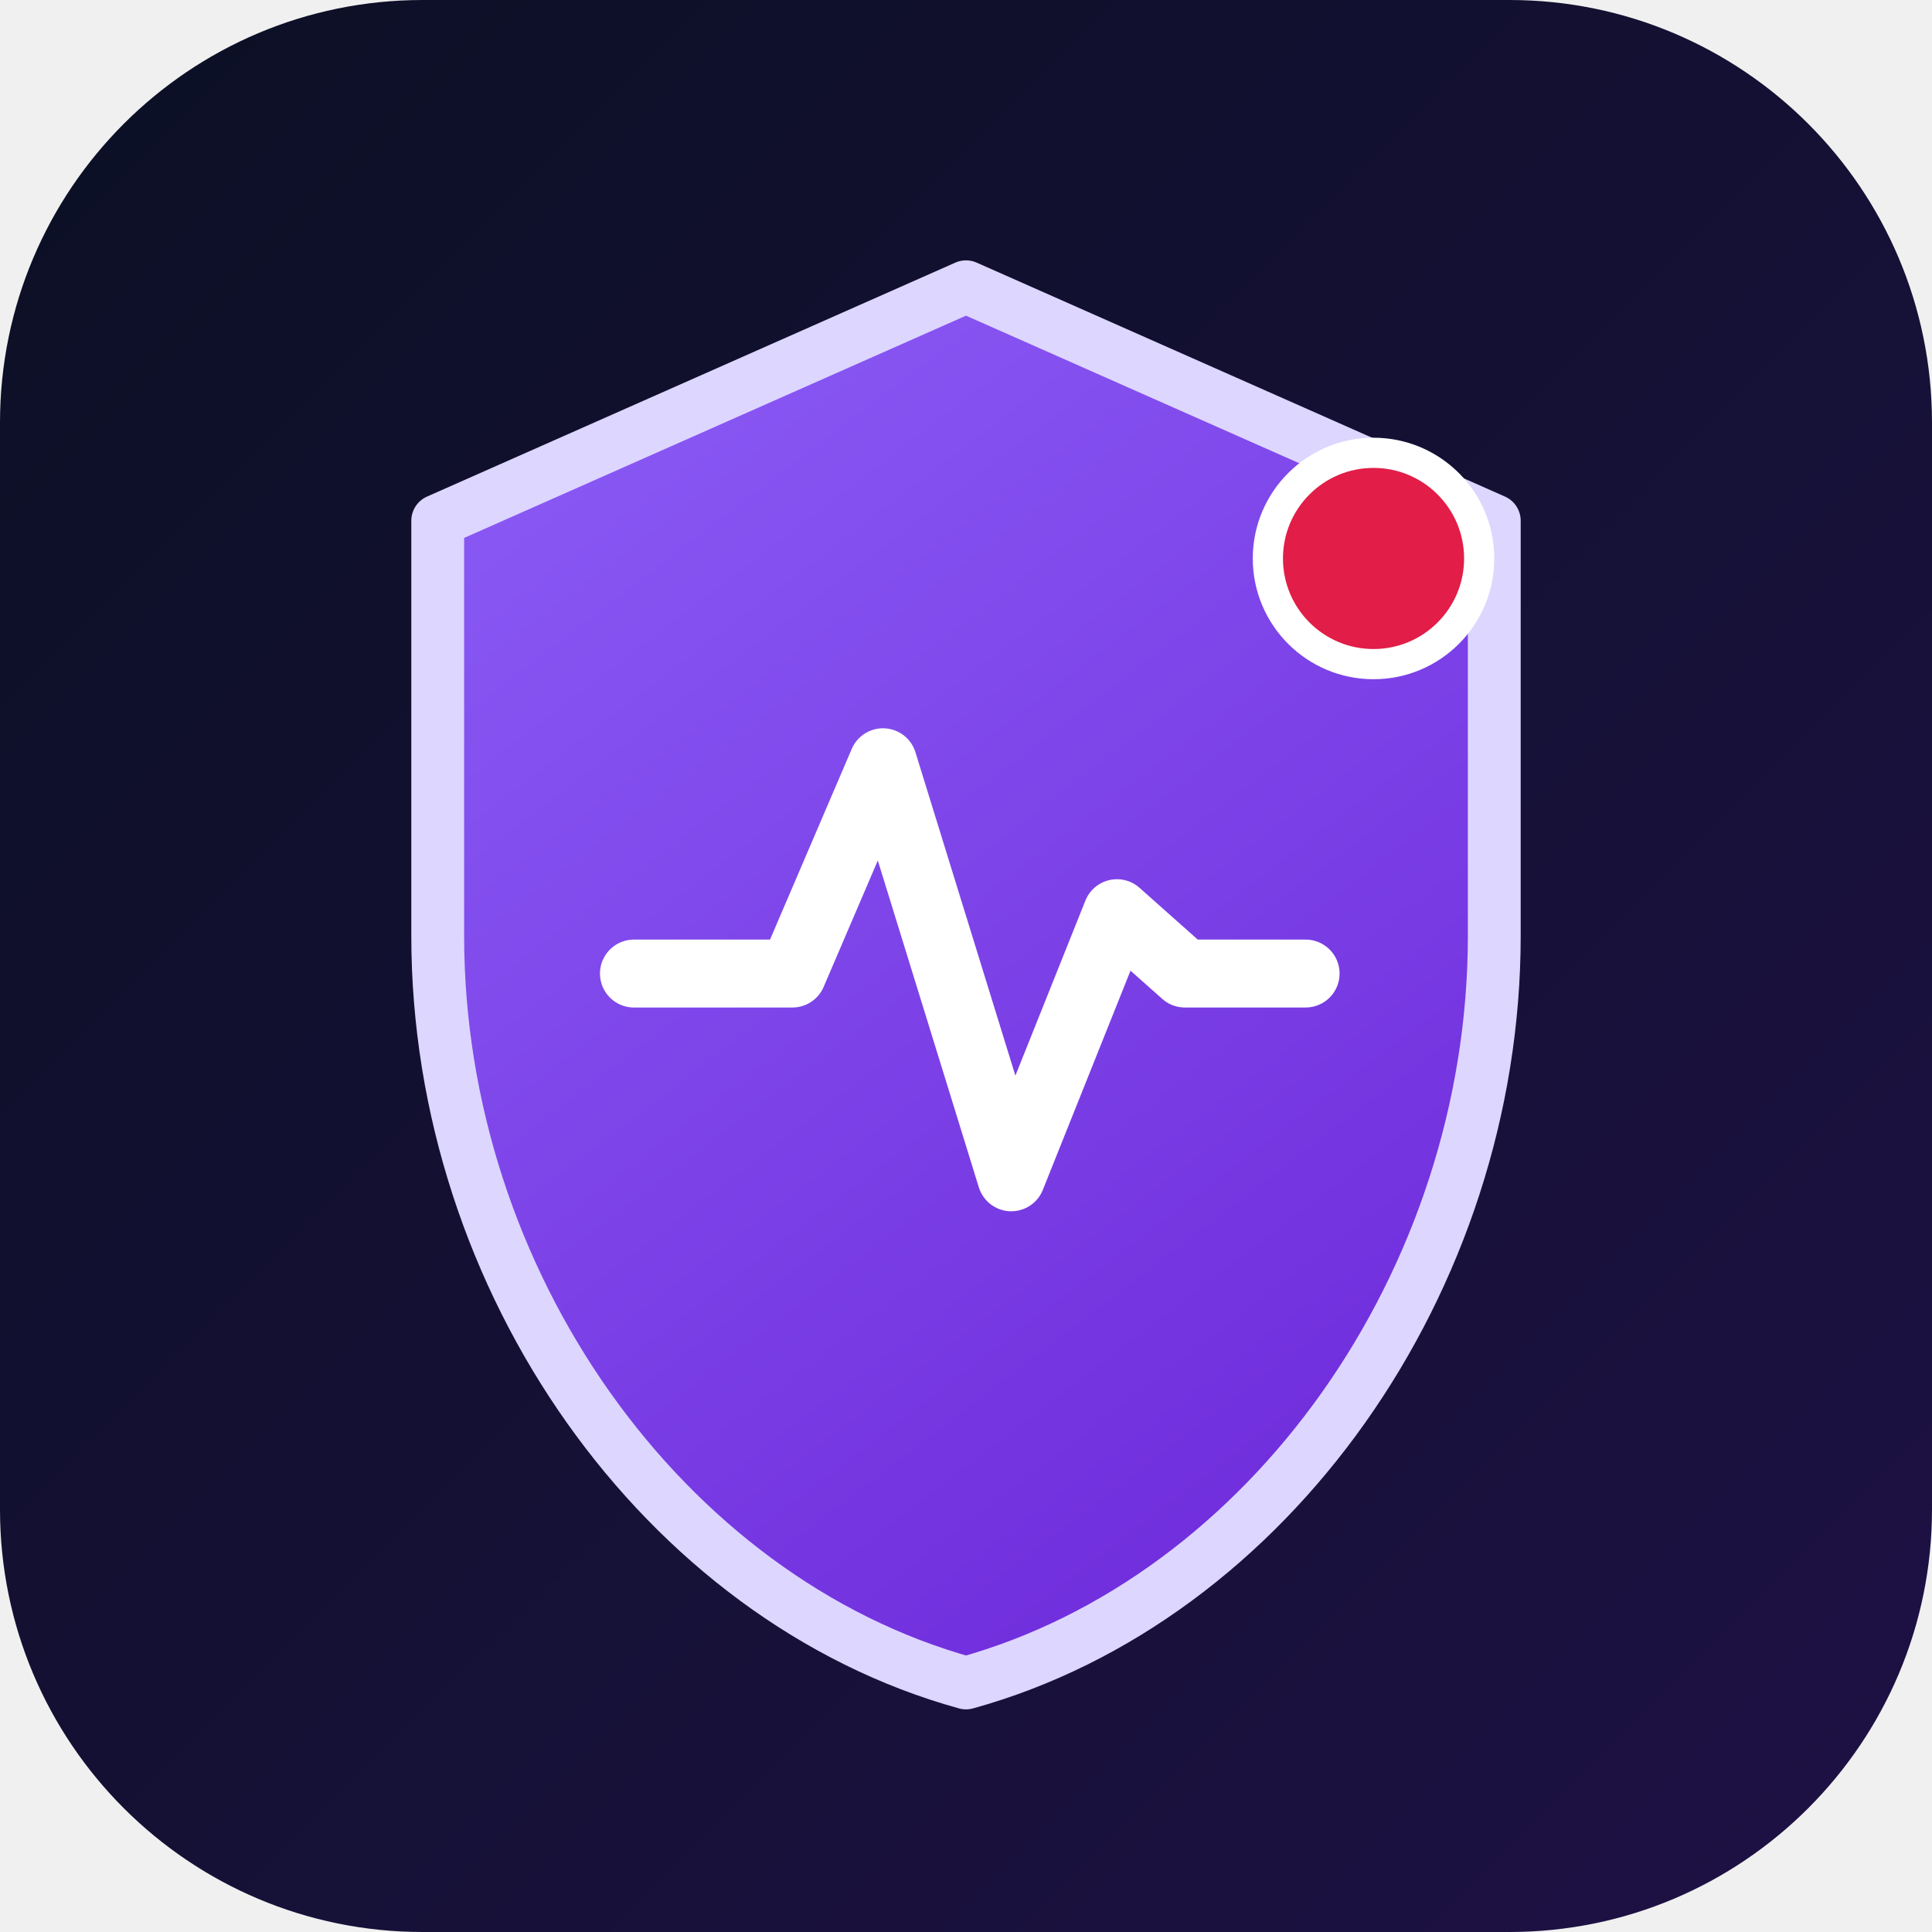
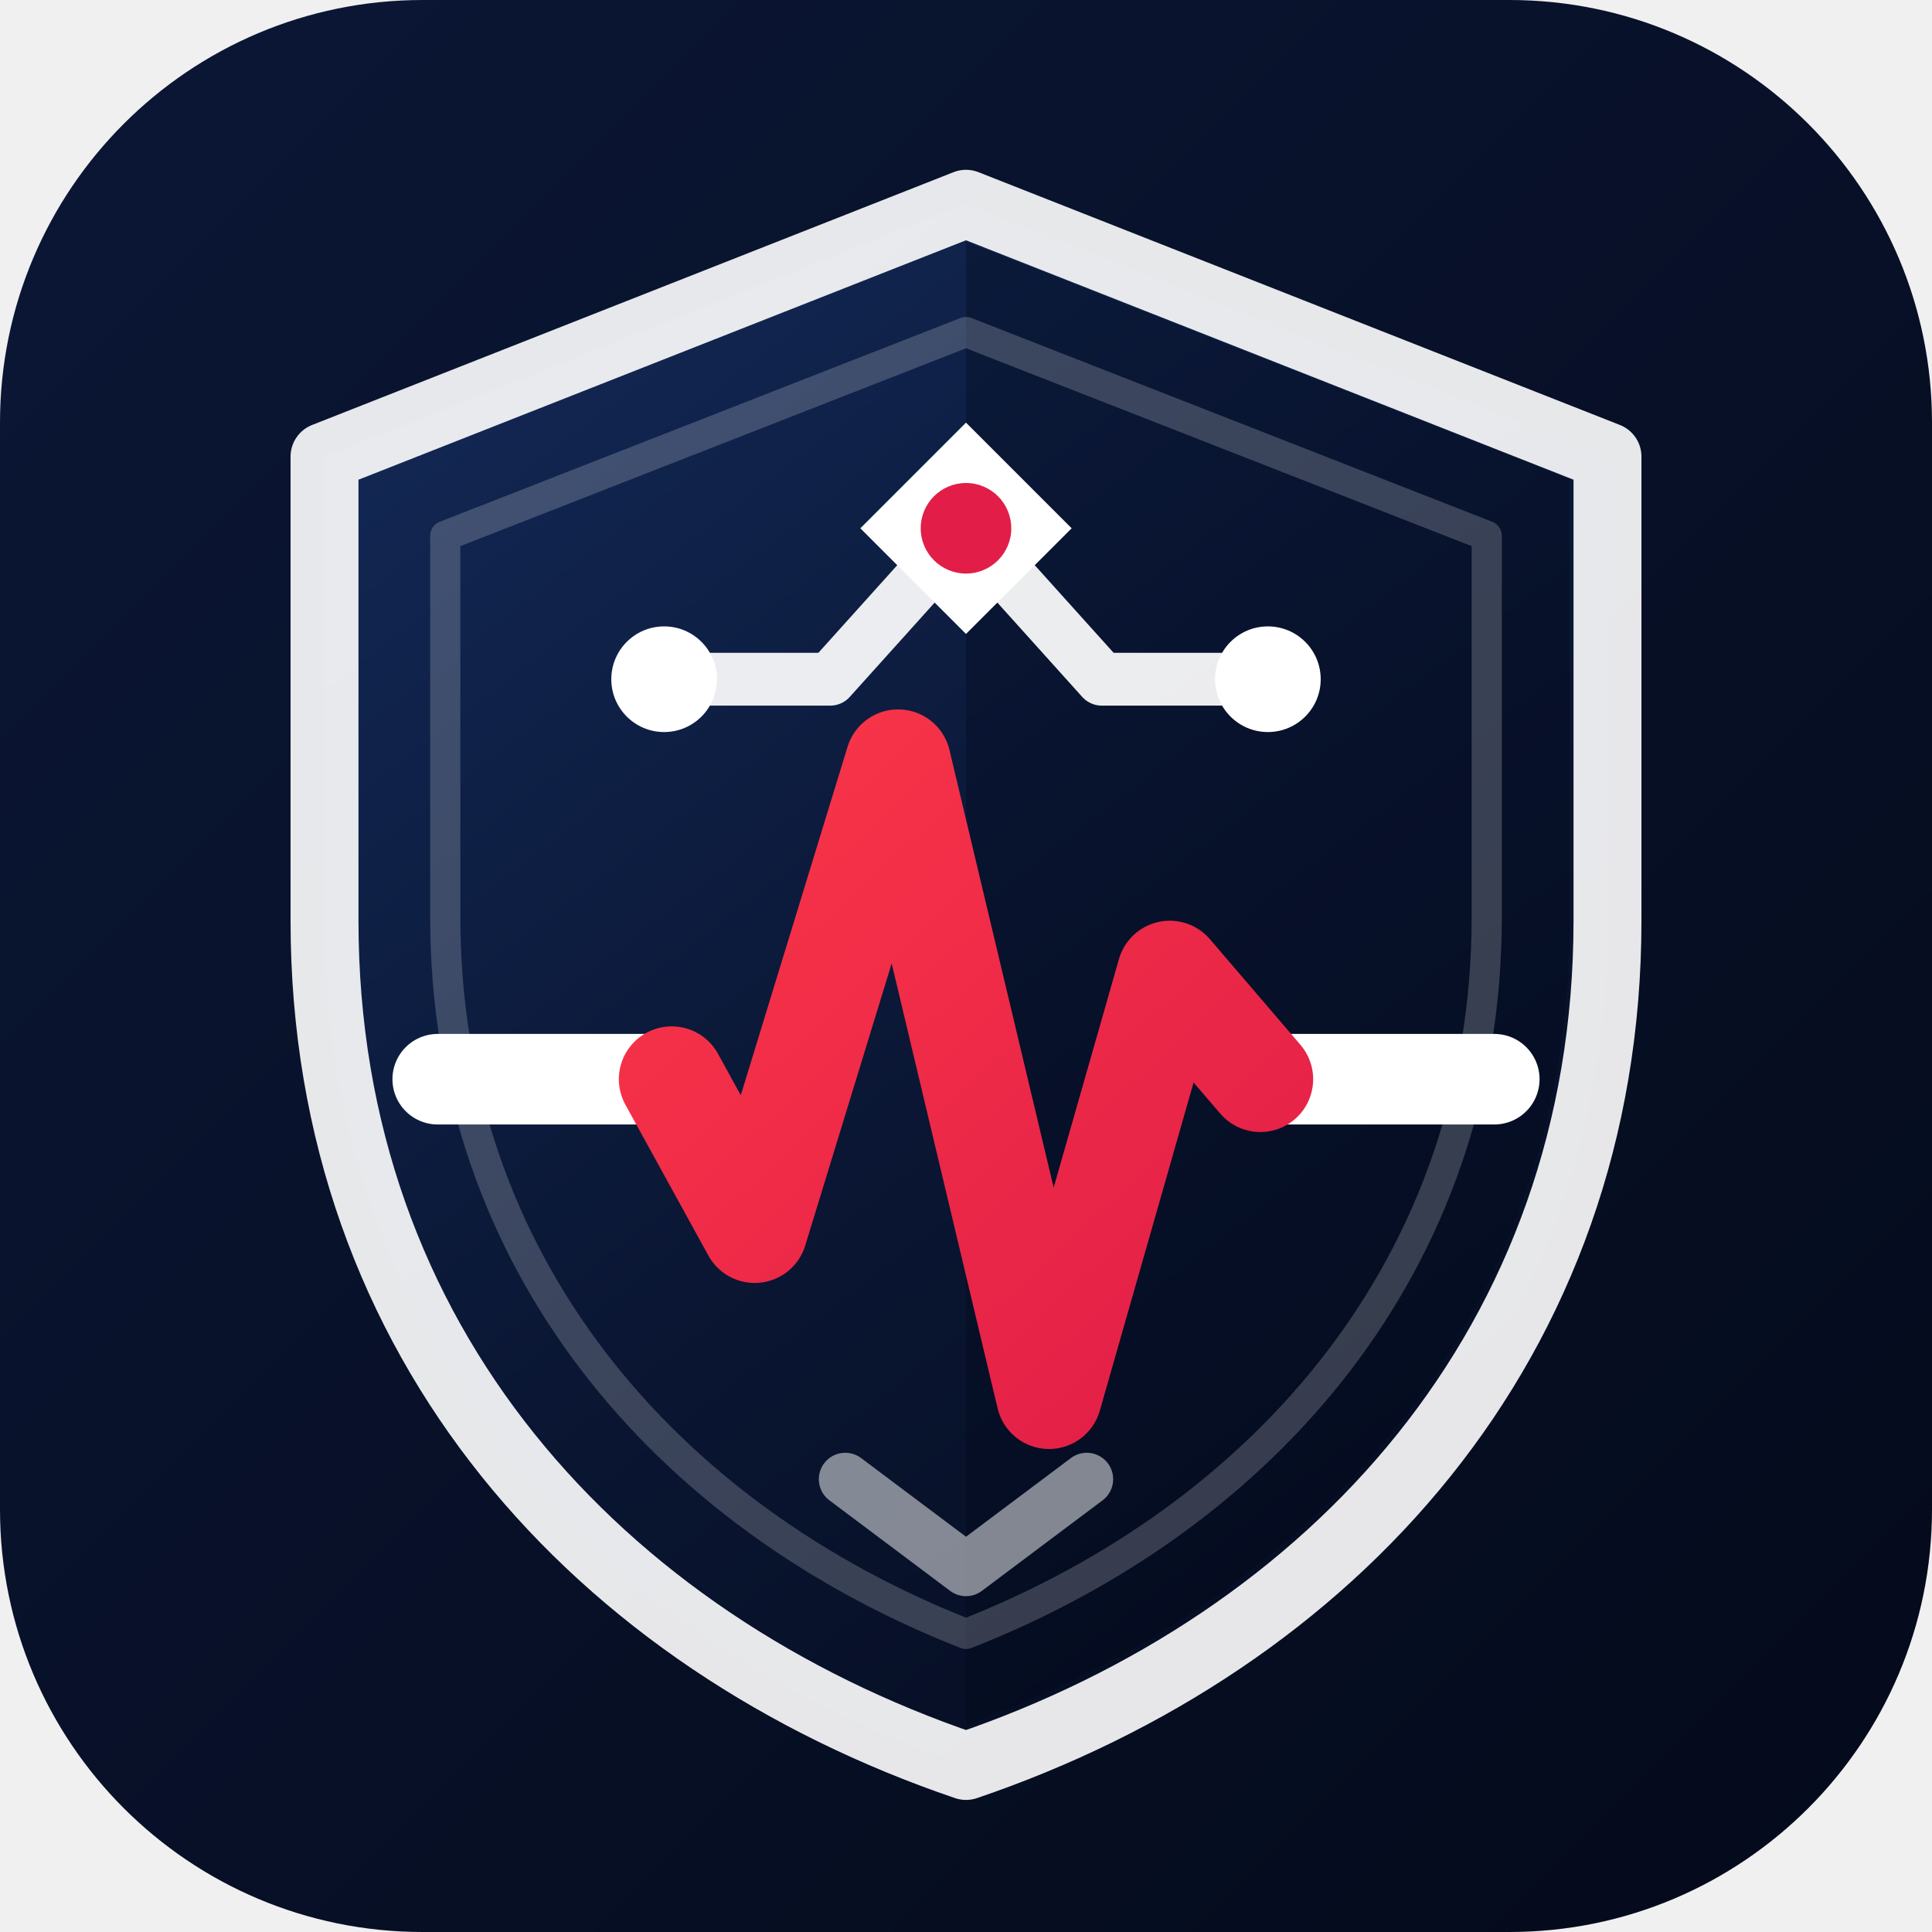
<svg xmlns="http://www.w3.org/2000/svg" viewBox="0 0 512 512" fill="none">
  <defs>
    <linearGradient id="bg" x1="0" y1="0" x2="512" y2="512" gradientUnits="userSpaceOnUse">
-       <stop offset="0%" stop-color="#0B1024" />
-       <stop offset="100%" stop-color="#1E1145" />
+       <stop offset="0%" stop-color="#0B1736" />
+       <stop offset="100%" stop-color="#040A1A" />
    </linearGradient>
-     <linearGradient id="shield" x1="128" y1="88" x2="384" y2="424" gradientUnits="userSpaceOnUse">
-       <stop offset="0%" stop-color="#8B5CF6" />
-       <stop offset="100%" stop-color="#6D28D9" />
+     <linearGradient id="shield" x1="112" y1="68" x2="400" y2="444" gradientUnits="userSpaceOnUse">
+       <stop offset="0%" stop-color="#132957" />
+       <stop offset="55%" stop-color="#0A1633" />
+       <stop offset="100%" stop-color="#050C1F" />
+     </linearGradient>
+     <linearGradient id="pulse" x1="170" y1="190" x2="340" y2="375" gradientUnits="userSpaceOnUse">
+       <stop offset="0%" stop-color="#FB3748" />
+       <stop offset="100%" stop-color="#E11D48" />
    </linearGradient>
  </defs>
  <rect width="512" height="512" rx="112" fill="url(#bg)" />
-   <path d="M256 76L116 138V248C116 339.5 175.8 423.8 256 446C336.2 423.8 396 339.5 396 248V138L256 76Z" fill="url(#shield)" stroke="#DDD6FE" stroke-width="14" stroke-linejoin="round" />
-   <path d="M168 258H210L234 202L268 312L296 242L314 258H346" stroke="#FFFFFF" stroke-width="18" stroke-linecap="round" stroke-linejoin="round" />
-   <circle cx="364" cy="148" r="28" fill="#E11D48" stroke="#FFFFFF" stroke-width="8" />
+   <path d="M256 54L426 121V244C426 356 353 435 256 468C159 435 86 356 86 244V121L256 54Z" fill="url(#shield)" stroke="#FFFFFF" stroke-opacity="0.9" stroke-width="18" stroke-linejoin="round" />
+   <path d="M256 64L416 127V244C416 350 347 425 256 457V64Z" fill="#030816" fill-opacity="0.32" />
+   <path d="M256 88L394 142V243C394 335 335 402 256 433C177 402 118 335 118 243V142L256 88Z" stroke="#FFFFFF" stroke-opacity="0.2" stroke-width="8" stroke-linejoin="round" />
+   <path d="M180 180H220L256 140L292 180H332" stroke="#FFFFFF" stroke-opacity="0.92" stroke-width="14" stroke-linecap="round" stroke-linejoin="round" />
+   <circle cx="176" cy="180" r="14" fill="#FFFFFF" />
+   <circle cx="336" cy="180" r="14" fill="#FFFFFF" />
+   <path d="M256 112L284 140L256 168L228 140Z" fill="#FFFFFF" />
+   <circle cx="256" cy="140" r="12" fill="#E11D48" />
+   <path d="M116 286H178" stroke="#FFFFFF" stroke-width="24" stroke-linecap="round" />
+   <path d="M334 286H396" stroke="#FFFFFF" stroke-width="24" stroke-linecap="round" />
+   <path d="M178 286L200 326L238 202L278 370L310 258L334 286" stroke="url(#pulse)" stroke-width="28" stroke-linecap="round" stroke-linejoin="round" />
+   <path d="M224 392L256 416L288 392" stroke="#FFFFFF" stroke-opacity="0.5" stroke-width="14" stroke-linecap="round" stroke-linejoin="round" />
</svg>
